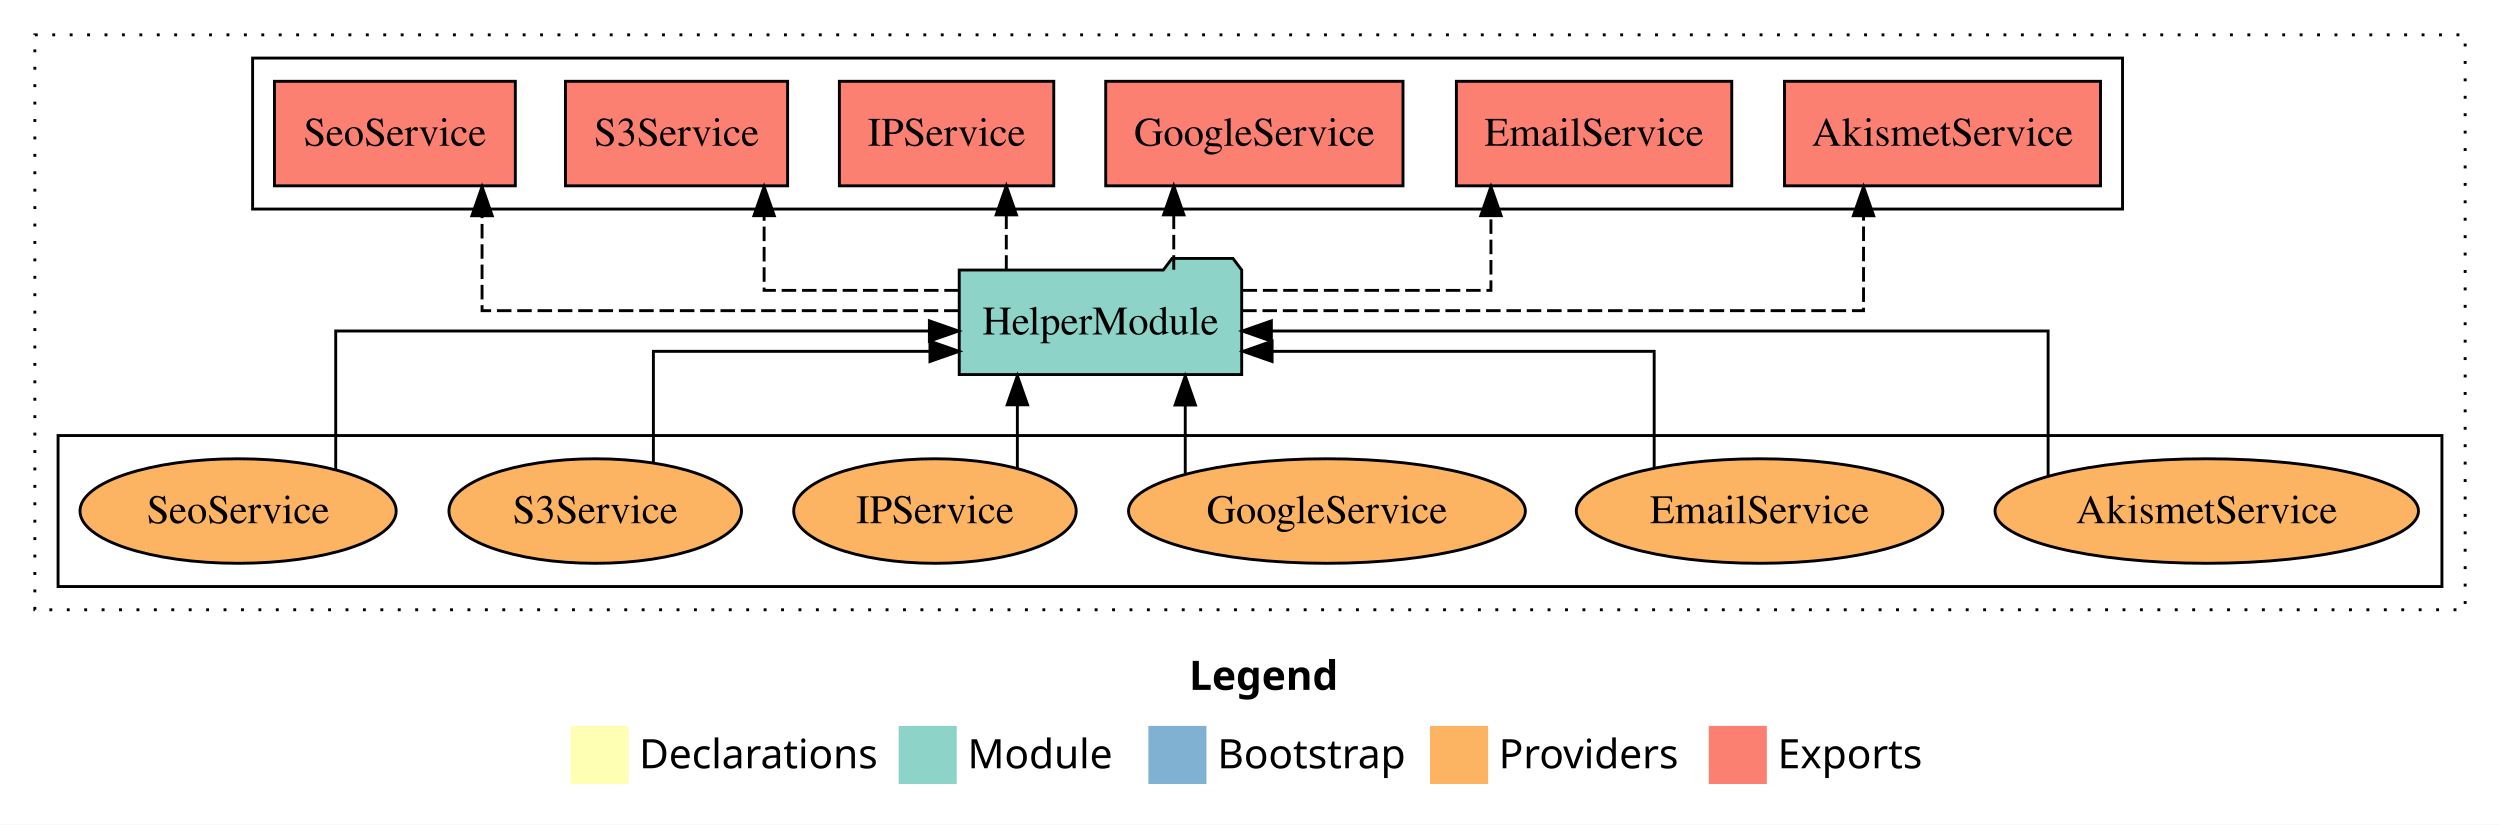
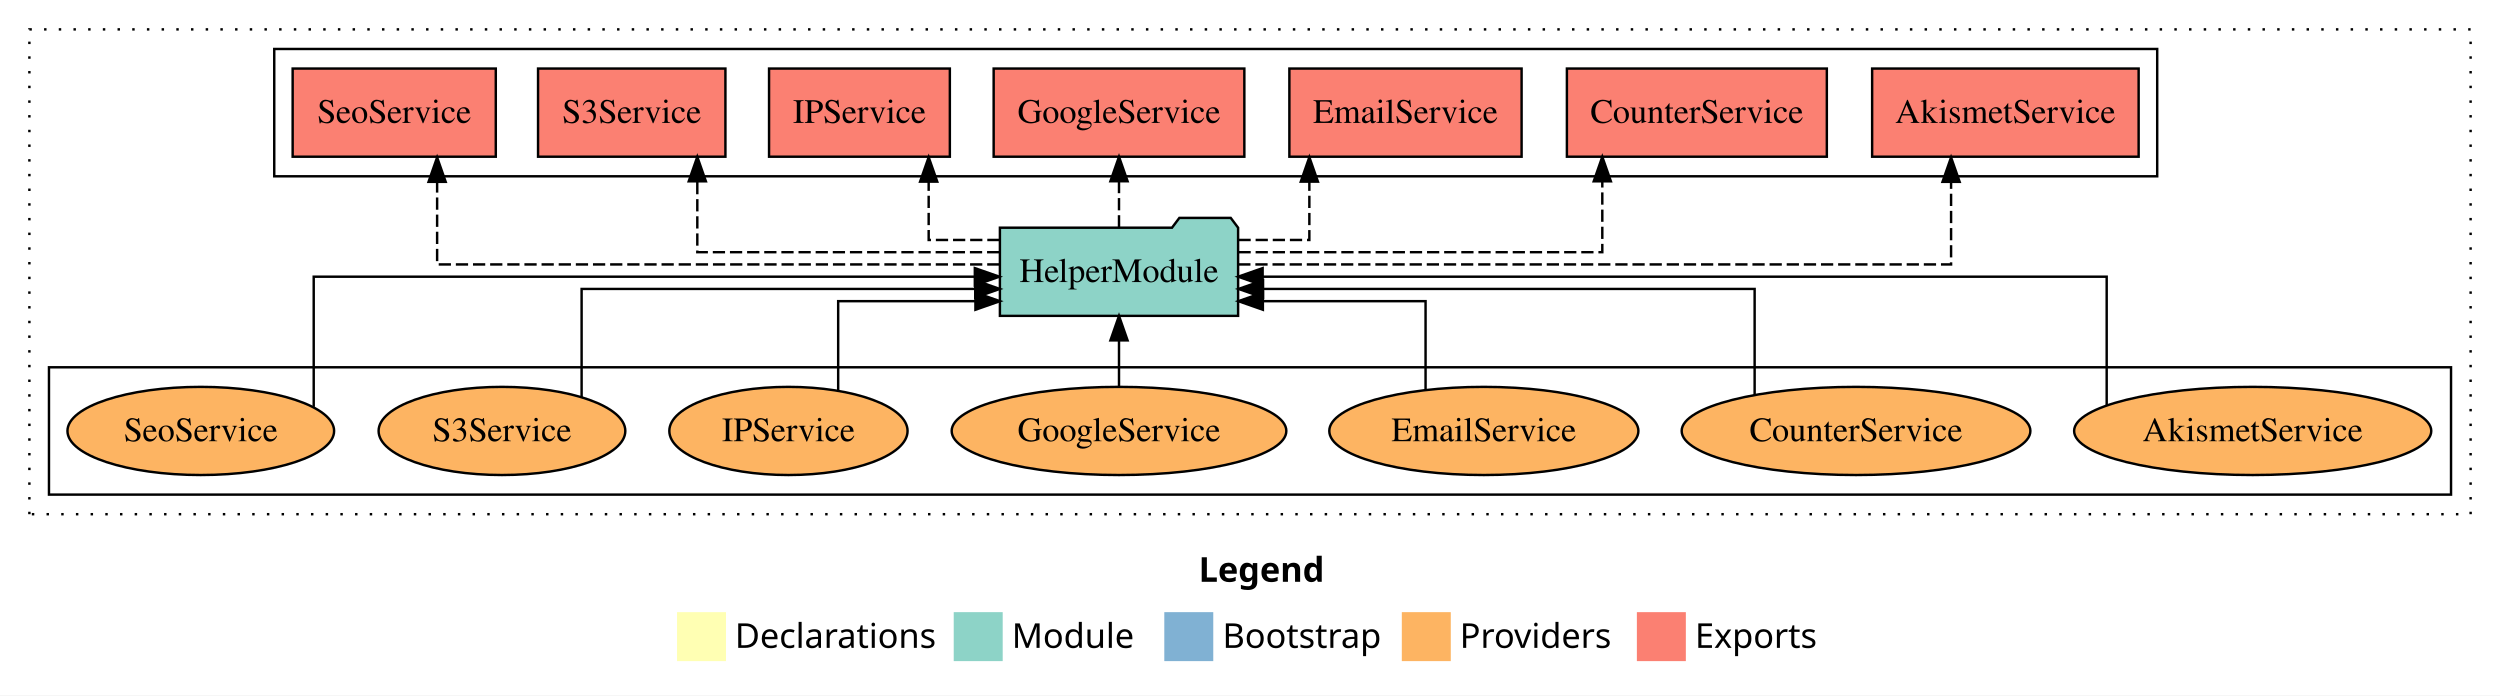
- <svg xmlns="http://www.w3.org/2000/svg" width="861pt" height="284pt" viewBox="0.00 0.00 861.00 284.00">
+ <svg xmlns="http://www.w3.org/2000/svg" width="1021pt" height="284pt" viewBox="0.00 0.00 1021.00 284.00">
  <g id="graph0" class="graph" transform="scale(1 1) rotate(0) translate(4 280)">
-     <polygon fill="white" stroke="transparent" points="-4,4 -4,-280 857,-280 857,4 -4,4" />
-     <text text-anchor="start" x="405.51" y="-42.4" font-family="Times-12" font-weight="bold" font-size="14.00">Legend</text>
-     <polygon fill="#ffffb3" stroke="transparent" points="192.5,-10 192.5,-30 212.5,-30 212.5,-10 192.5,-10" />
-     <text text-anchor="start" x="216.13" y="-15.4" font-family="Times-12" font-size="14.00">  Declarations</text>
-     <polygon fill="#8dd3c7" stroke="transparent" points="305.5,-10 305.5,-30 325.5,-30 325.5,-10 305.5,-10" />
-     <text text-anchor="start" x="329.23" y="-15.4" font-family="Times-12" font-size="14.00">  Module</text>
-     <polygon fill="#80b1d3" stroke="transparent" points="391.5,-10 391.5,-30 411.5,-30 411.5,-10 391.5,-10" />
-     <text text-anchor="start" x="415.28" y="-15.4" font-family="Times-12" font-size="14.00">  Bootstrap</text>
-     <polygon fill="#fdb462" stroke="transparent" points="488.5,-10 488.5,-30 508.5,-30 508.5,-10 488.5,-10" />
-     <text text-anchor="start" x="512.17" y="-15.4" font-family="Times-12" font-size="14.00">  Providers</text>
-     <polygon fill="#fb8072" stroke="transparent" points="584.5,-10 584.5,-30 604.5,-30 604.5,-10 584.5,-10" />
-     <text text-anchor="start" x="608.23" y="-15.4" font-family="Times-12" font-size="14.00">  Exports</text>
+     <polygon fill="white" stroke="transparent" points="-4,4 -4,-280 1017,-280 1017,4 -4,4" />
+     <text text-anchor="start" x="485.51" y="-42.4" font-family="Times-12" font-weight="bold" font-size="14.00">Legend</text>
+     <polygon fill="#ffffb3" stroke="transparent" points="272.5,-10 272.5,-30 292.5,-30 292.5,-10 272.5,-10" />
+     <text text-anchor="start" x="296.13" y="-15.4" font-family="Times-12" font-size="14.00">  Declarations</text>
+     <polygon fill="#8dd3c7" stroke="transparent" points="385.5,-10 385.5,-30 405.5,-30 405.5,-10 385.5,-10" />
+     <text text-anchor="start" x="409.23" y="-15.4" font-family="Times-12" font-size="14.00">  Module</text>
+     <polygon fill="#80b1d3" stroke="transparent" points="471.5,-10 471.5,-30 491.5,-30 491.5,-10 471.5,-10" />
+     <text text-anchor="start" x="495.28" y="-15.4" font-family="Times-12" font-size="14.00">  Bootstrap</text>
+     <polygon fill="#fdb462" stroke="transparent" points="568.5,-10 568.5,-30 588.5,-30 588.5,-10 568.5,-10" />
+     <text text-anchor="start" x="592.17" y="-15.4" font-family="Times-12" font-size="14.00">  Providers</text>
+     <polygon fill="#fb8072" stroke="transparent" points="664.5,-10 664.5,-30 684.5,-30 684.5,-10 664.5,-10" />
+     <text text-anchor="start" x="688.23" y="-15.4" font-family="Times-12" font-size="14.00">  Exports</text>
    <g id="clust1" class="cluster">
-       <polygon fill="none" stroke="black" stroke-dasharray="1,5" points="8,-70 8,-268 845,-268 845,-70 8,-70" />
+       <polygon fill="none" stroke="black" stroke-dasharray="1,5" points="8,-70 8,-268 1005,-268 1005,-70 8,-70" />
    </g>
    <g id="clust6" class="cluster">
-       <polygon fill="none" stroke="black" points="16,-78 16,-130 837,-130 837,-78 16,-78" />
+       <polygon fill="none" stroke="black" points="16,-78 16,-130 997,-130 997,-78 16,-78" />
    </g>
    <g id="clust4" class="cluster">
-       <polygon fill="none" stroke="black" points="83,-208 83,-260 727,-260 727,-208 83,-208" />
+       <polygon fill="none" stroke="black" points="108,-208 108,-260 877,-260 877,-208 108,-208" />
    </g>
    <g id="node1" class="node">
-       <polygon fill="#fb8072" stroke="black" points="719.42,-252 610.58,-252 610.58,-216 719.42,-216 719.42,-252" />
-       <text text-anchor="middle" x="665" y="-229.8" font-family="Times,serif" font-size="14.00">AkismetService </text>
+       <polygon fill="#fb8072" stroke="black" points="869.42,-252 760.58,-252 760.58,-216 869.42,-216 869.42,-252" />
+       <text text-anchor="middle" x="815" y="-229.8" font-family="Times,serif" font-size="14.00">AkismetService </text>
    </g>
    <g id="node2" class="node">
-       <polygon fill="#fb8072" stroke="black" points="592.42,-252 497.58,-252 497.58,-216 592.42,-216 592.42,-252" />
-       <text text-anchor="middle" x="545" y="-229.8" font-family="Times,serif" font-size="14.00">EmailService </text>
+       <polygon fill="#fb8072" stroke="black" points="742.08,-252 635.92,-252 635.92,-216 742.08,-216 742.08,-252" />
+       <text text-anchor="middle" x="689" y="-229.8" font-family="Times,serif" font-size="14.00">CounterService </text>
    </g>
    <g id="node3" class="node">
-       <polygon fill="#fb8072" stroke="black" points="479.19,-252 376.81,-252 376.81,-216 479.19,-216 479.19,-252" />
-       <text text-anchor="middle" x="428" y="-229.8" font-family="Times,serif" font-size="14.00">GoogleService </text>
+       <polygon fill="#fb8072" stroke="black" points="617.42,-252 522.58,-252 522.58,-216 617.42,-216 617.42,-252" />
+       <text text-anchor="middle" x="570" y="-229.8" font-family="Times,serif" font-size="14.00">EmailService </text>
    </g>
    <g id="node4" class="node">
-       <polygon fill="#fb8072" stroke="black" points="358.92,-252 285.08,-252 285.08,-216 358.92,-216 358.92,-252" />
-       <text text-anchor="middle" x="322" y="-229.8" font-family="Times,serif" font-size="14.00">IPService </text>
+       <polygon fill="#fb8072" stroke="black" points="504.19,-252 401.81,-252 401.81,-216 504.19,-216 504.19,-252" />
+       <text text-anchor="middle" x="453" y="-229.8" font-family="Times,serif" font-size="14.00">GoogleService </text>
    </g>
    <g id="node5" class="node">
-       <polygon fill="#fb8072" stroke="black" points="267.26,-252 190.74,-252 190.74,-216 267.26,-216 267.26,-252" />
-       <text text-anchor="middle" x="229" y="-229.8" font-family="Times,serif" font-size="14.00">S3Service </text>
+       <polygon fill="#fb8072" stroke="black" points="383.92,-252 310.08,-252 310.08,-216 383.92,-216 383.92,-252" />
+       <text text-anchor="middle" x="347" y="-229.8" font-family="Times,serif" font-size="14.00">IPService </text>
    </g>
    <g id="node6" class="node">
-       <polygon fill="#fb8072" stroke="black" points="173.48,-252 90.52,-252 90.52,-216 173.48,-216 173.48,-252" />
-       <text text-anchor="middle" x="132" y="-229.8" font-family="Times,serif" font-size="14.00">SeoService </text>
+       <polygon fill="#fb8072" stroke="black" points="292.26,-252 215.74,-252 215.74,-216 292.26,-216 292.26,-252" />
+       <text text-anchor="middle" x="254" y="-229.8" font-family="Times,serif" font-size="14.00">S3Service </text>
    </g>
    <g id="node7" class="node">
-       <polygon fill="#8dd3c7" stroke="black" points="423.64,-187 420.64,-191 399.64,-191 396.64,-187 326.36,-187 326.36,-151 423.64,-151 423.64,-187" />
-       <text text-anchor="middle" x="375" y="-164.8" font-family="Times,serif" font-size="14.00">HelperModule</text>
+       <polygon fill="#fb8072" stroke="black" points="198.48,-252 115.52,-252 115.52,-216 198.48,-216 198.48,-252" />
+       <text text-anchor="middle" x="157" y="-229.8" font-family="Times,serif" font-size="14.00">SeoService </text>
+     </g>
+     <g id="node8" class="node">
+       <polygon fill="#8dd3c7" stroke="black" points="501.64,-187 498.64,-191 477.64,-191 474.64,-187 404.36,-187 404.36,-151 501.64,-151 501.64,-187" />
+       <text text-anchor="middle" x="453" y="-164.8" font-family="Times,serif" font-size="14.00">HelperModule</text>
    </g>
    <g id="edge1" class="edge">
-       <path fill="none" stroke="black" stroke-dasharray="5,2" d="M423.81,-173C499.81,-173 637.8,-173 637.8,-173 637.8,-173 637.8,-205.7 637.8,-205.7" />
-       <polygon fill="black" stroke="black" points="634.3,-205.7 637.8,-215.7 641.3,-205.7 634.3,-205.7" />
+       <path fill="none" stroke="black" stroke-dasharray="5,2" d="M501.69,-172C595.65,-172 792.82,-172 792.82,-172 792.82,-172 792.82,-205.73 792.82,-205.73" />
+       <polygon fill="black" stroke="black" points="789.32,-205.73 792.82,-215.73 796.32,-205.73 789.32,-205.73" />
    </g>
    <g id="edge2" class="edge">
-       <path fill="none" stroke="black" stroke-dasharray="5,2" d="M423.93,-180C462.38,-180 509.48,-180 509.48,-180 509.48,-180 509.48,-205.72 509.48,-205.72" />
-       <polygon fill="black" stroke="black" points="505.98,-205.72 509.48,-215.72 512.98,-205.72 505.98,-205.72" />
+       <path fill="none" stroke="black" stroke-dasharray="5,2" d="M501.79,-177C560.24,-177 650.38,-177 650.38,-177 650.38,-177 650.38,-205.96 650.38,-205.96" />
+       <polygon fill="black" stroke="black" points="646.88,-205.96 650.38,-215.96 653.88,-205.96 646.88,-205.96" />
    </g>
    <g id="edge3" class="edge">
-       <path fill="none" stroke="black" stroke-dasharray="5,2" d="M400.24,-187.11C400.24,-187.11 400.24,-205.99 400.24,-205.99" />
-       <polygon fill="black" stroke="black" points="396.74,-205.99 400.24,-215.99 403.74,-205.99 396.74,-205.99" />
+       <path fill="none" stroke="black" stroke-dasharray="5,2" d="M501.79,-182C517.41,-182 530.74,-182 530.74,-182 530.74,-182 530.74,-205.81 530.74,-205.81" />
+       <polygon fill="black" stroke="black" points="527.24,-205.81 530.74,-215.81 534.24,-205.81 527.24,-205.81" />
    </g>
    <g id="edge4" class="edge">
-       <path fill="none" stroke="black" stroke-dasharray="5,2" d="M342.57,-187.11C342.57,-187.11 342.57,-205.99 342.57,-205.99" />
-       <polygon fill="black" stroke="black" points="339.07,-205.99 342.57,-215.99 346.07,-205.99 339.07,-205.99" />
+       <path fill="none" stroke="black" stroke-dasharray="5,2" d="M453,-187.11C453,-187.11 453,-205.99 453,-205.99" />
+       <polygon fill="black" stroke="black" points="449.5,-205.99 453,-215.99 456.5,-205.99 449.5,-205.99" />
    </g>
    <g id="edge5" class="edge">
-       <path fill="none" stroke="black" stroke-dasharray="5,2" d="M326.21,-180C294.55,-180 259.16,-180 259.16,-180 259.16,-180 259.16,-205.72 259.16,-205.72" />
-       <polygon fill="black" stroke="black" points="255.66,-205.72 259.16,-215.72 262.66,-205.72 255.66,-205.72" />
+       <path fill="none" stroke="black" stroke-dasharray="5,2" d="M404.21,-182C388.59,-182 375.27,-182 375.27,-182 375.27,-182 375.27,-205.81 375.27,-205.81" />
+       <polygon fill="black" stroke="black" points="371.77,-205.81 375.27,-215.81 378.77,-205.81 371.77,-205.81" />
    </g>
    <g id="edge6" class="edge">
-       <path fill="none" stroke="black" stroke-dasharray="5,2" d="M326.14,-173C263.26,-173 162.02,-173 162.02,-173 162.02,-173 162.02,-205.7 162.02,-205.7" />
-       <polygon fill="black" stroke="black" points="158.52,-205.7 162.02,-215.7 165.52,-205.7 158.52,-205.7" />
-     </g>
-     <g id="node8" class="node">
-       <ellipse fill="#fdb462" stroke="black" cx="756" cy="-104" rx="72.93" ry="18" />
-       <text text-anchor="middle" x="756" y="-99.8" font-family="Times,serif" font-size="14.00">AkismetService</text>
+       <path fill="none" stroke="black" stroke-dasharray="5,2" d="M404.11,-177C353.19,-177 280.78,-177 280.78,-177 280.78,-177 280.78,-205.96 280.78,-205.96" />
+       <polygon fill="black" stroke="black" points="277.28,-205.96 280.78,-215.96 284.28,-205.96 277.28,-205.96" />
    </g>
    <g id="edge7" class="edge">
-       <path fill="none" stroke="black" d="M701.37,-115.95C701.37,-133.97 701.37,-166 701.37,-166 701.37,-166 433.86,-166 433.86,-166" />
-       <polygon fill="black" stroke="black" points="433.86,-162.5 423.86,-166 433.86,-169.5 433.86,-162.5" />
+       <path fill="none" stroke="black" stroke-dasharray="5,2" d="M404.17,-172C324.31,-172 174.52,-172 174.52,-172 174.52,-172 174.52,-205.73 174.52,-205.73" />
+       <polygon fill="black" stroke="black" points="171.02,-205.73 174.52,-215.73 178.02,-205.73 171.02,-205.73" />
    </g>
    <g id="node9" class="node">
+       <ellipse fill="#fdb462" stroke="black" cx="916" cy="-104" rx="72.93" ry="18" />
+       <text text-anchor="middle" x="916" y="-99.8" font-family="Times,serif" font-size="14.00">AkismetService</text>
+     </g>
+     <g id="edge8" class="edge">
+       <path fill="none" stroke="black" d="M856.37,-114.4C856.37,-132.3 856.37,-167 856.37,-167 856.37,-167 511.66,-167 511.66,-167" />
+       <polygon fill="black" stroke="black" points="511.66,-163.5 501.66,-167 511.66,-170.5 511.66,-163.5" />
+     </g>
+     <g id="node10" class="node">
+       <ellipse fill="#fdb462" stroke="black" cx="754" cy="-104" rx="71.21" ry="18" />
+       <text text-anchor="middle" x="754" y="-99.8" font-family="Times,serif" font-size="14.00">CounterService</text>
+     </g>
+     <g id="edge9" class="edge">
+       <path fill="none" stroke="black" d="M712.59,-118.64C712.59,-135.82 712.59,-162 712.59,-162 712.59,-162 511.83,-162 511.83,-162" />
+       <polygon fill="black" stroke="black" points="511.83,-158.5 501.83,-162 511.83,-165.5 511.83,-158.5" />
+     </g>
+     <g id="node11" class="node">
      <ellipse fill="#fdb462" stroke="black" cx="602" cy="-104" rx="63.12" ry="18" />
      <text text-anchor="middle" x="602" y="-99.8" font-family="Times,serif" font-size="14.00">EmailService</text>
    </g>
-     <g id="edge8" class="edge">
-       <path fill="none" stroke="black" d="M565.7,-118.74C565.7,-135.03 565.7,-159 565.7,-159 565.7,-159 434.11,-159 434.11,-159" />
-       <polygon fill="black" stroke="black" points="434.11,-155.5 424.11,-159 434.11,-162.5 434.11,-155.5" />
+     <g id="edge10" class="edge">
+       <path fill="none" stroke="black" d="M578.2,-120.77C578.2,-136.3 578.2,-157 578.2,-157 578.2,-157 511.76,-157 511.76,-157" />
+       <polygon fill="black" stroke="black" points="511.76,-153.5 501.76,-157 511.76,-160.5 511.76,-153.5" />
    </g>
-     <g id="node10" class="node">
+     <g id="node12" class="node">
      <ellipse fill="#fdb462" stroke="black" cx="453" cy="-104" rx="68.34" ry="18" />
      <text text-anchor="middle" x="453" y="-99.8" font-family="Times,serif" font-size="14.00">GoogleService</text>
    </g>
-     <g id="edge9" class="edge">
-       <path fill="none" stroke="black" d="M404.2,-116.84C404.2,-116.84 404.2,-140.52 404.2,-140.52" />
-       <polygon fill="black" stroke="black" points="400.7,-140.52 404.2,-150.52 407.7,-140.52 400.7,-140.52" />
+     <g id="edge11" class="edge">
+       <path fill="none" stroke="black" d="M453,-122.11C453,-122.11 453,-140.99 453,-140.99" />
+       <polygon fill="black" stroke="black" points="449.5,-140.99 453,-150.99 456.5,-140.99 449.5,-140.99" />
    </g>
-     <g id="node11" class="node">
+     <g id="node13" class="node">
      <ellipse fill="#fdb462" stroke="black" cx="318" cy="-104" rx="48.65" ry="18" />
      <text text-anchor="middle" x="318" y="-99.8" font-family="Times,serif" font-size="14.00">IPService</text>
    </g>
-     <g id="edge10" class="edge">
-       <path fill="none" stroke="black" d="M346.38,-118.75C346.38,-118.75 346.38,-140.59 346.38,-140.59" />
-       <polygon fill="black" stroke="black" points="342.88,-140.59 346.38,-150.59 349.88,-140.59 342.88,-140.59" />
+     <g id="edge12" class="edge">
+       <path fill="none" stroke="black" d="M338.31,-120.48C338.31,-136.04 338.31,-157 338.31,-157 338.31,-157 394.36,-157 394.36,-157" />
+       <polygon fill="black" stroke="black" points="394.36,-160.5 404.36,-157 394.36,-153.5 394.36,-160.5" />
    </g>
-     <g id="node12" class="node">
+     <g id="node14" class="node">
      <ellipse fill="#fdb462" stroke="black" cx="201" cy="-104" rx="50.38" ry="18" />
      <text text-anchor="middle" x="201" y="-99.8" font-family="Times,serif" font-size="14.00">S3Service</text>
    </g>
-     <g id="edge11" class="edge">
-       <path fill="none" stroke="black" d="M221.03,-120.8C221.03,-136.98 221.03,-159 221.03,-159 221.03,-159 316.28,-159 316.28,-159" />
-       <polygon fill="black" stroke="black" points="316.28,-162.5 326.28,-159 316.28,-155.5 316.28,-162.5" />
+     <g id="edge13" class="edge">
+       <path fill="none" stroke="black" d="M233.53,-117.75C233.53,-134.9 233.53,-162 233.53,-162 233.53,-162 394.29,-162 394.29,-162" />
+       <polygon fill="black" stroke="black" points="394.29,-165.5 404.29,-162 394.29,-158.5 394.29,-165.5" />
    </g>
-     <g id="node13" class="node">
+     <g id="node15" class="node">
      <ellipse fill="#fdb462" stroke="black" cx="78" cy="-104" rx="54.45" ry="18" />
      <text text-anchor="middle" x="78" y="-99.8" font-family="Times,serif" font-size="14.00">SeoService</text>
    </g>
-     <g id="edge12" class="edge">
-       <path fill="none" stroke="black" d="M111.62,-118.38C111.62,-136.7 111.62,-166 111.62,-166 111.62,-166 316.08,-166 316.08,-166" />
-       <polygon fill="black" stroke="black" points="316.08,-169.5 326.08,-166 316.08,-162.5 316.08,-169.5" />
+     <g id="edge14" class="edge">
+       <path fill="none" stroke="black" d="M124.12,-113.84C124.12,-131.56 124.12,-167 124.12,-167 124.12,-167 394.12,-167 394.12,-167" />
+       <polygon fill="black" stroke="black" points="394.12,-170.5 404.12,-167 394.12,-163.5 394.12,-170.5" />
    </g>
  </g>
</svg>
